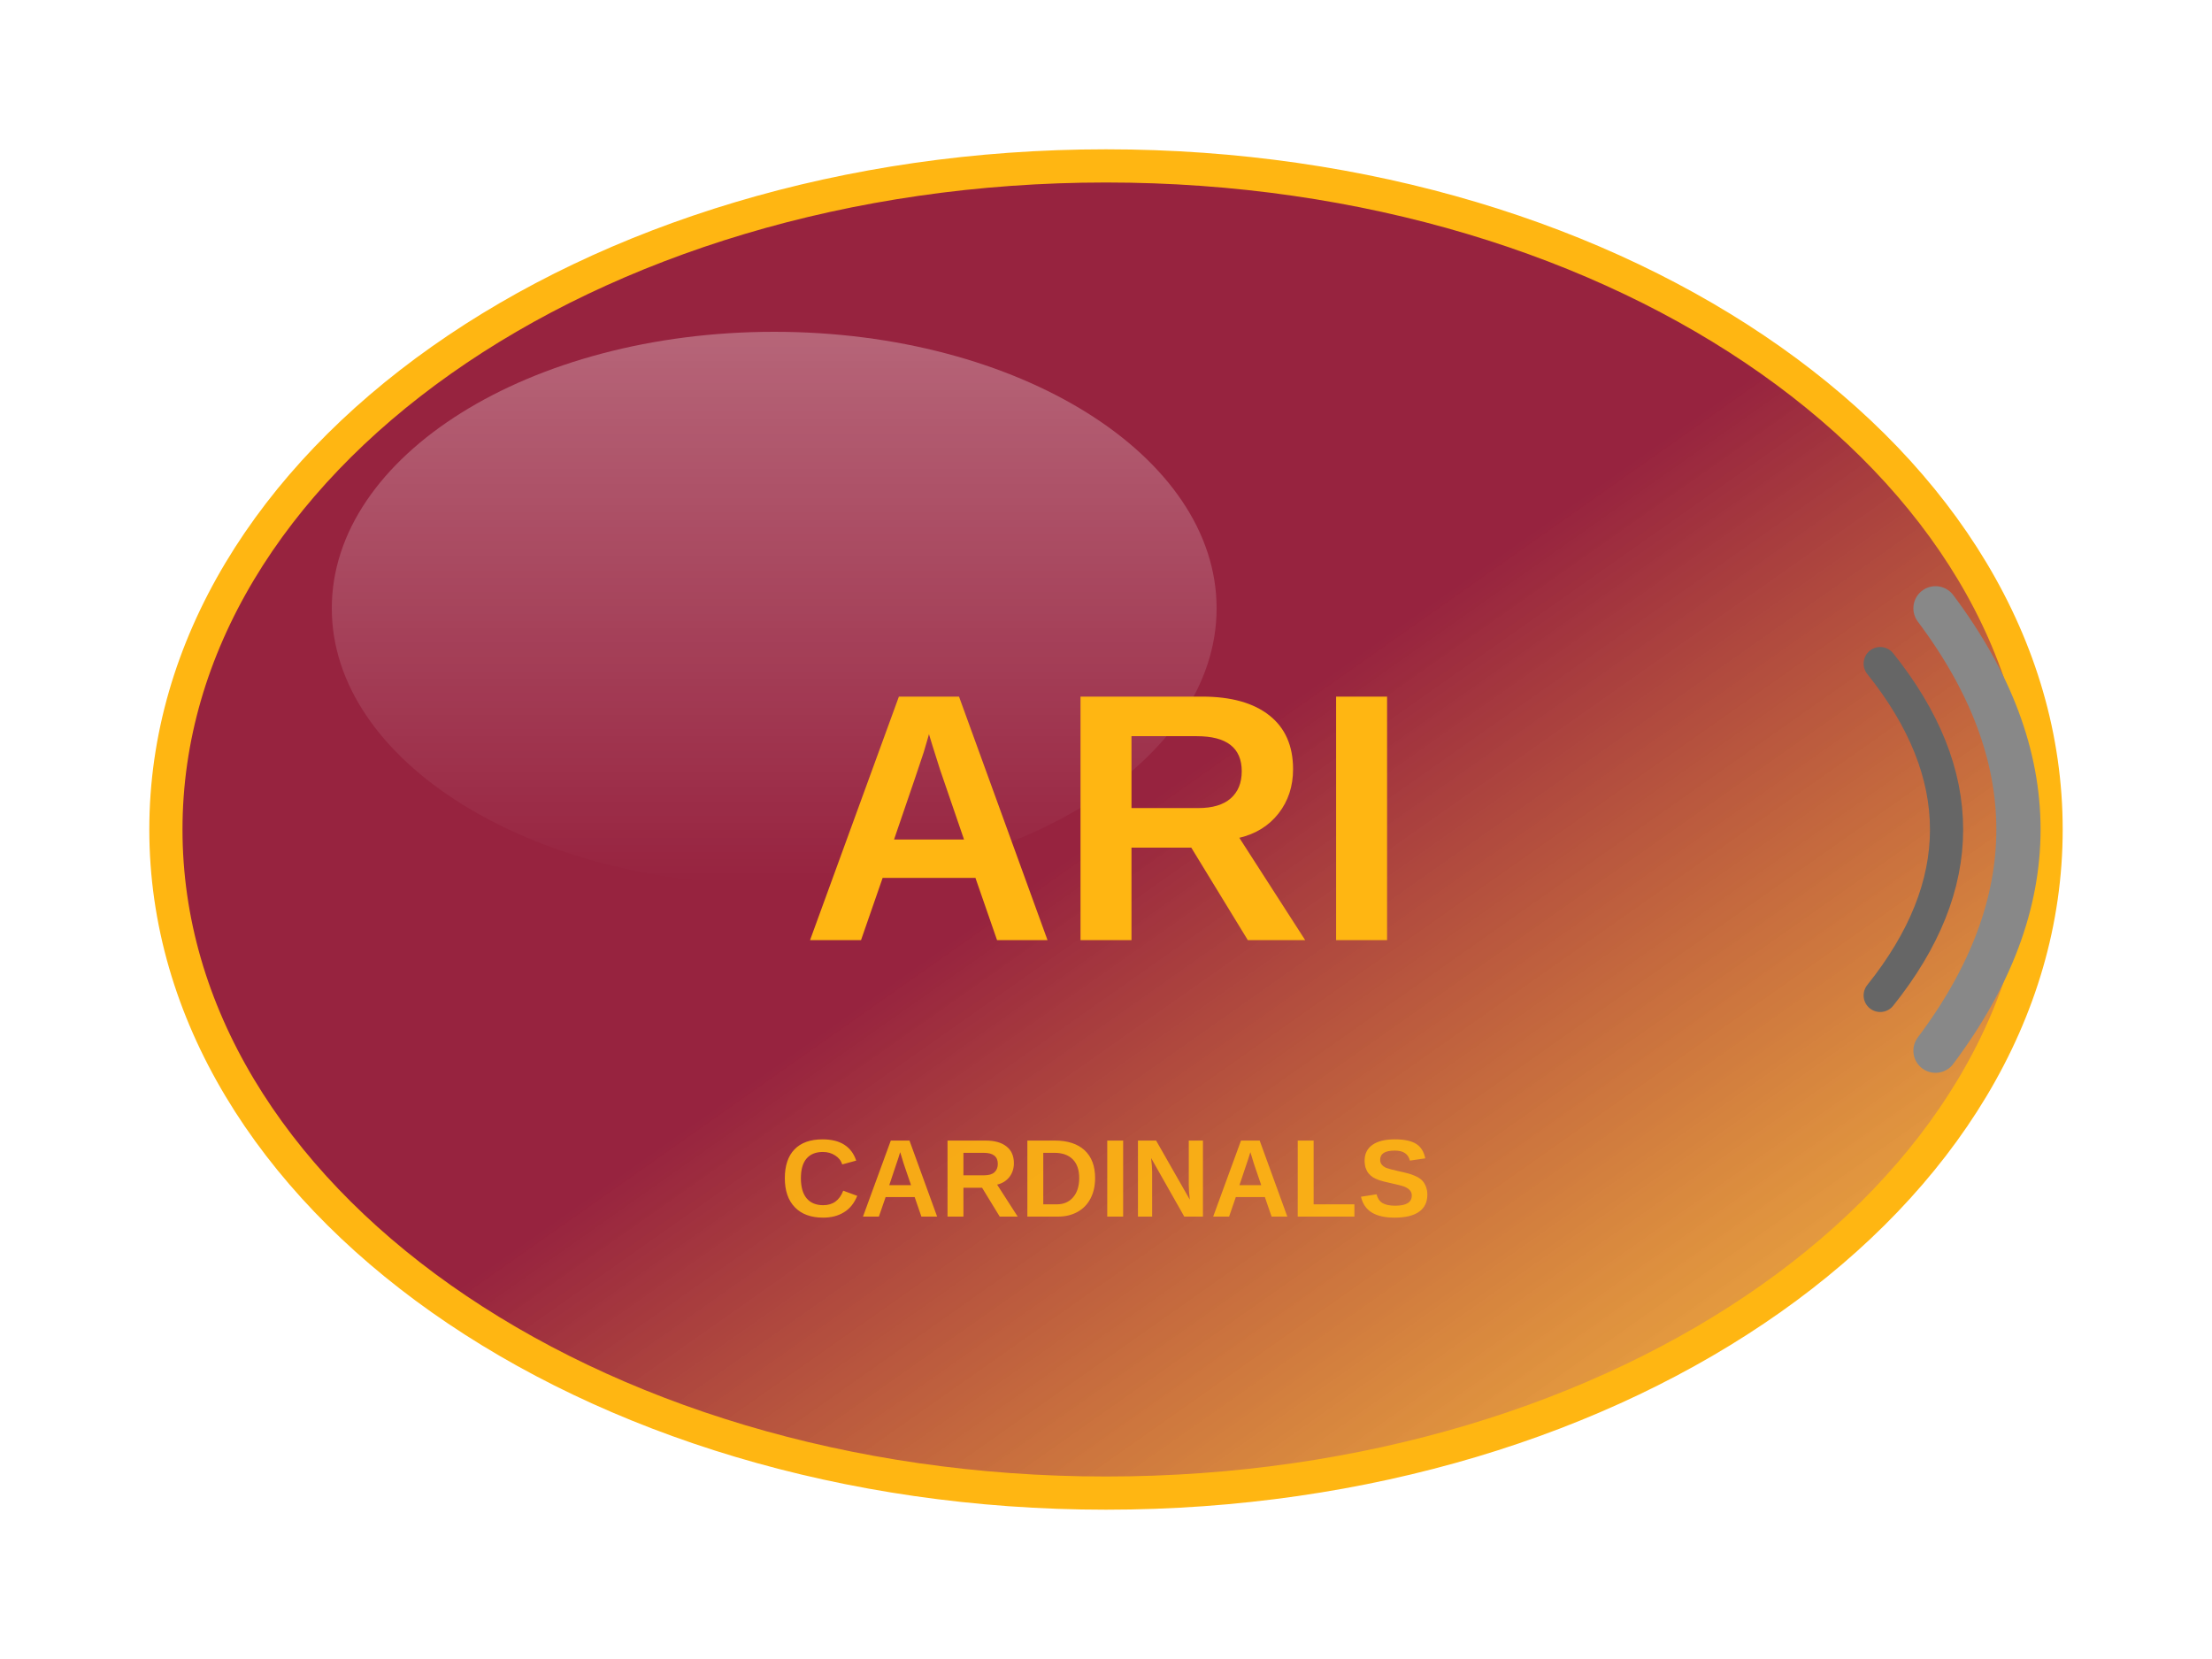
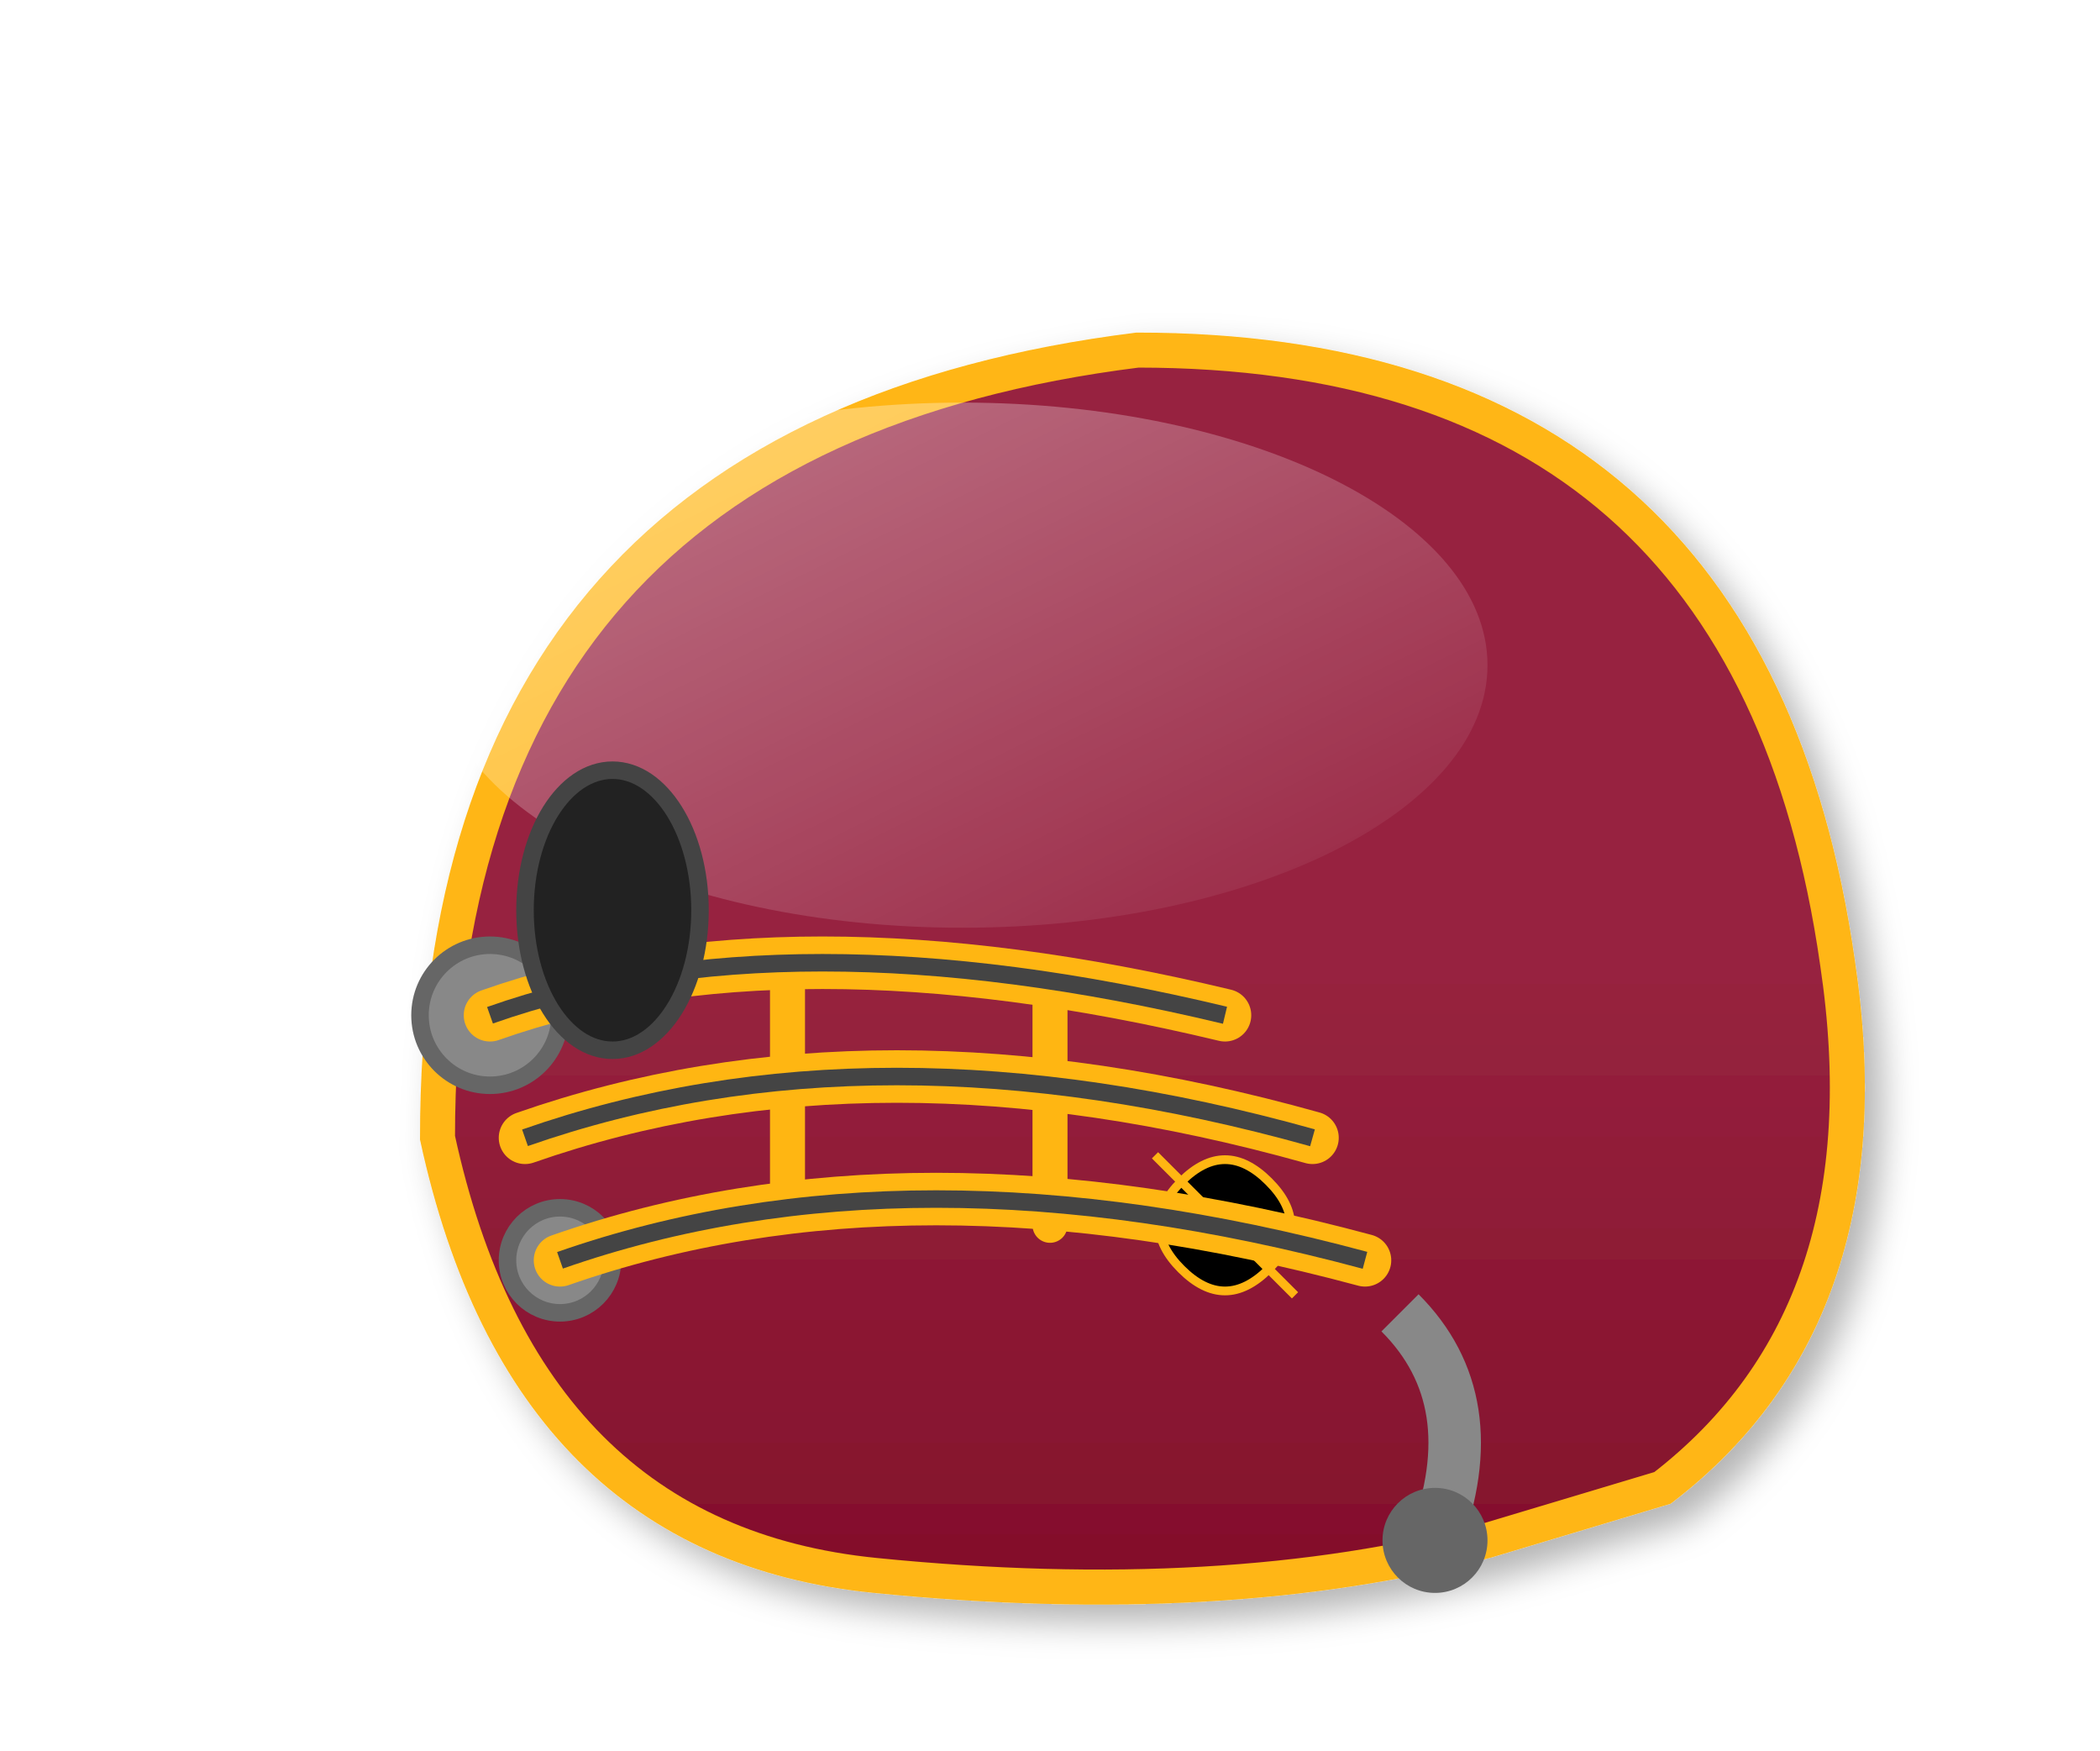
- <svg xmlns="http://www.w3.org/2000/svg" viewBox="0 0 200 150">
+ <svg xmlns="http://www.w3.org/2000/svg" viewBox="0 0 120 100">
  <defs>
-     <linearGradient id="helmetGradARI" x1="0%" y1="0%" x2="100%" y2="100%">
+     <linearGradient id="helmetShellARI" x1="0%" y1="0%" x2="0%" y2="100%">
      <stop offset="0%" style="stop-color:#97233F;stop-opacity:1" />
      <stop offset="50%" style="stop-color:#97233F;stop-opacity:1" />
-       <stop offset="100%" style="stop-color:#FFB612;stop-opacity:0.8" />
+       <stop offset="100%" style="stop-color:#830f2b;stop-opacity:1" />
    </linearGradient>
-     <linearGradient id="highlightARI" x1="0%" y1="0%" x2="0%" y2="100%">
-       <stop offset="0%" style="stop-color:#ffffff;stop-opacity:0.3" />
+     <linearGradient id="helmetHighlightARI" x1="0%" y1="0%" x2="100%" y2="100%">
+       <stop offset="0%" style="stop-color:#ffffff;stop-opacity:0.4" />
      <stop offset="100%" style="stop-color:#ffffff;stop-opacity:0" />
    </linearGradient>
+     <filter id="shadowARI" x="-20%" y="-20%" width="140%" height="140%">
+       <feDropShadow dx="1" dy="1" stdDeviation="1" flood-opacity="0.3" />
+     </filter>
  </defs>
-   <ellipse cx="100" cy="75" rx="85" ry="60" fill="url(#helmetGradARI)" stroke="#FFB612" stroke-width="3" />
-   <ellipse cx="70" cy="55" rx="40" ry="25" fill="url(#highlightARI)" />
-   <path d="M 175 55 Q 190 75 175 95" fill="none" stroke="#888888" stroke-width="4" stroke-linecap="round" />
-   <path d="M 170 60 Q 182 75 170 90" fill="none" stroke="#666666" stroke-width="3" stroke-linecap="round" />
-   <text x="100" y="85" font-family="Arial, sans-serif" font-size="32" font-weight="bold" text-anchor="middle" fill="#FFB612" style="text-shadow: 1px 1px 2px rgba(0,0,0,0.5);">
-     ARI
-   </text>
-   <text x="100" y="110" font-family="Arial, sans-serif" font-size="10" font-weight="600" text-anchor="middle" fill="#FFB612" opacity="0.9">
-     CARDINALS
-   </text>
+   <path d="M 25 65 Q 25 25 65 20 Q 100 20 105 55 Q 108 75 95 85 L 85 88 Q 70 92 50 90 Q 30 88 25 65 Z" fill="url(#helmetShellARI)" stroke="#FFB612" stroke-width="2" filter="url(#shadowARI)" />
+   <ellipse cx="55" cy="38" rx="30" ry="15" fill="url(#helmetHighlightARI)" />
+   <g transform="translate(45, 45) scale(0.5)">
+     <path d="M 45 55 Q 40 50 45 45 Q 50 40 55 45 Q 60 50 55 55 Q 50 60 45 55 M 42 42 L 58 58" fill="#000000" stroke="#FFB612" stroke-width="1" />
+   </g>
+   <circle cx="28" cy="58" r="4" fill="#888888" stroke="#666666" stroke-width="1" />
+   <circle cx="32" cy="72" r="3" fill="#888888" stroke="#666666" stroke-width="1" />
+   <g stroke="#FFB612" stroke-width="3" fill="none" stroke-linecap="round">
+     <path d="M 28 58 Q 45 52 70 58" />
+     <path d="M 30 65 Q 50 58 75 65" />
+     <path d="M 32 72 Q 52 65 78 72" />
+     <path d="M 45 55 L 45 68" stroke-width="2" />
+     <path d="M 60 57 L 60 70" stroke-width="2" />
+   </g>
+   <path d="M 28 58 Q 45 52 70 58" stroke="#444444" stroke-width="1" fill="none" />
+   <path d="M 30 65 Q 50 58 75 65" stroke="#444444" stroke-width="1" fill="none" />
+   <path d="M 32 72 Q 52 65 78 72" stroke="#444444" stroke-width="1" fill="none" />
+   <ellipse cx="35" cy="52" rx="5" ry="8" fill="#222222" stroke="#444444" stroke-width="1" />
+   <path d="M 80 75 Q 85 80 82 88" stroke="#888888" stroke-width="3" fill="none" />
+   <circle cx="82" cy="88" r="3" fill="#666666" />
</svg>
